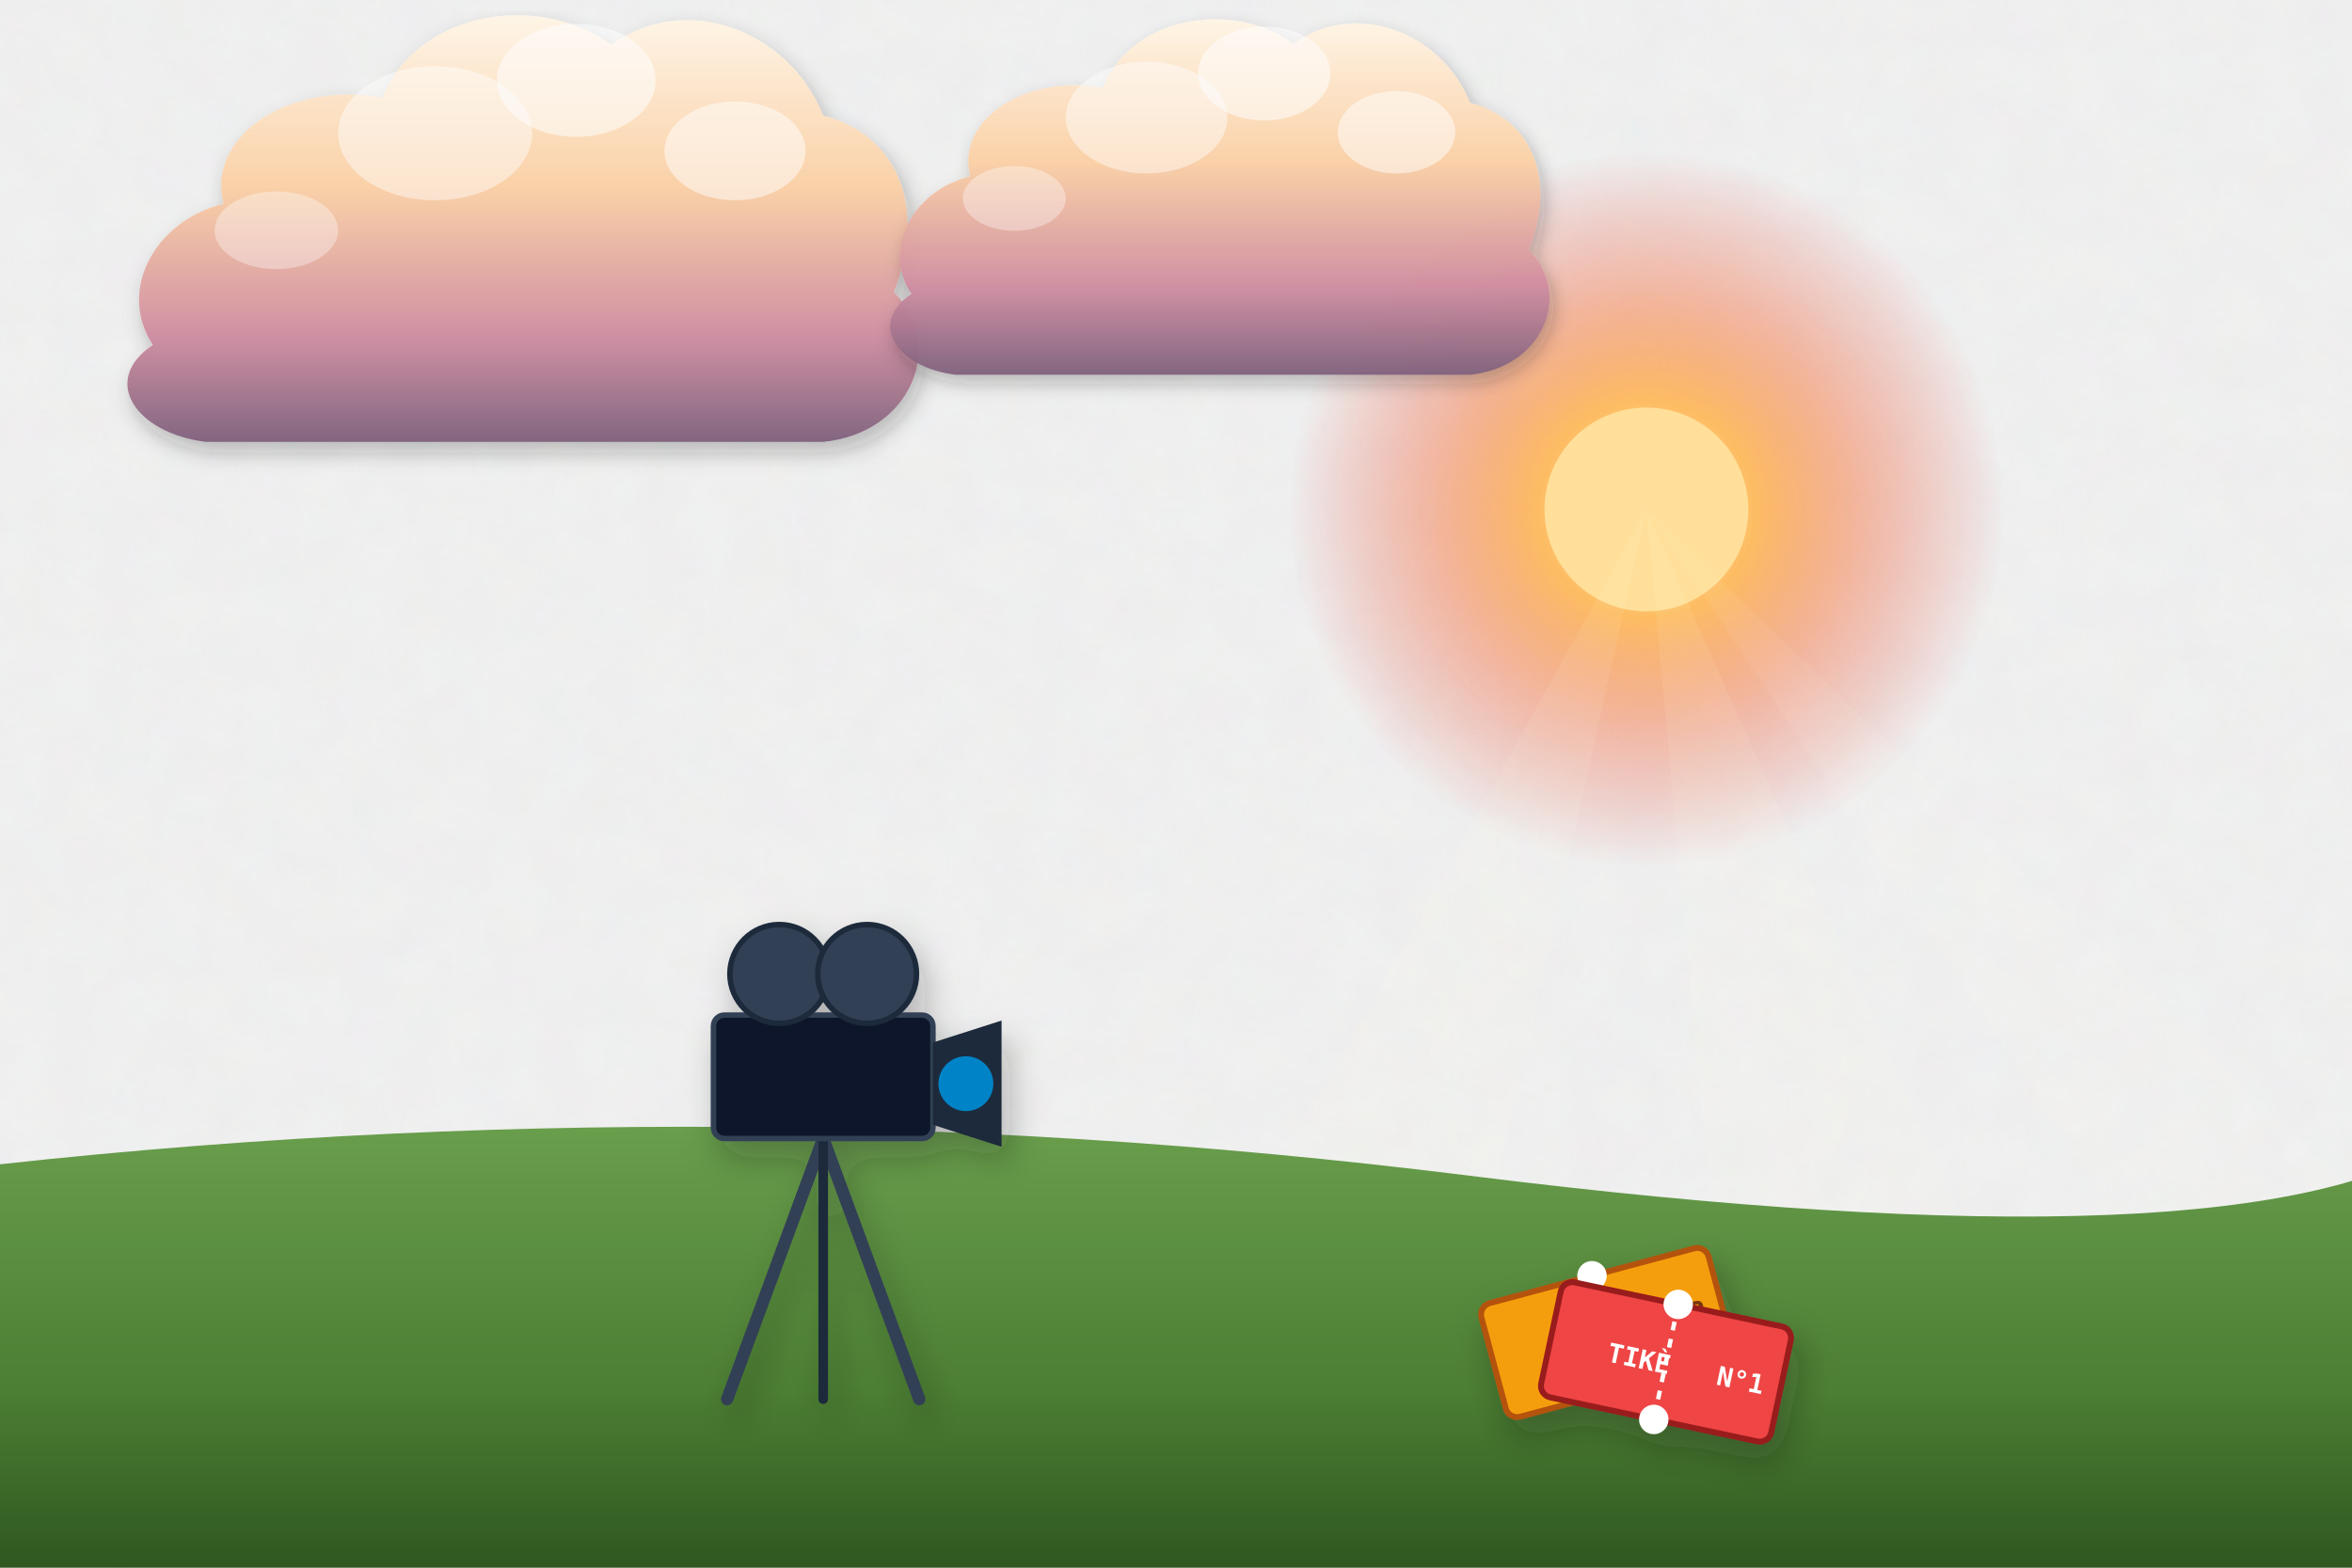
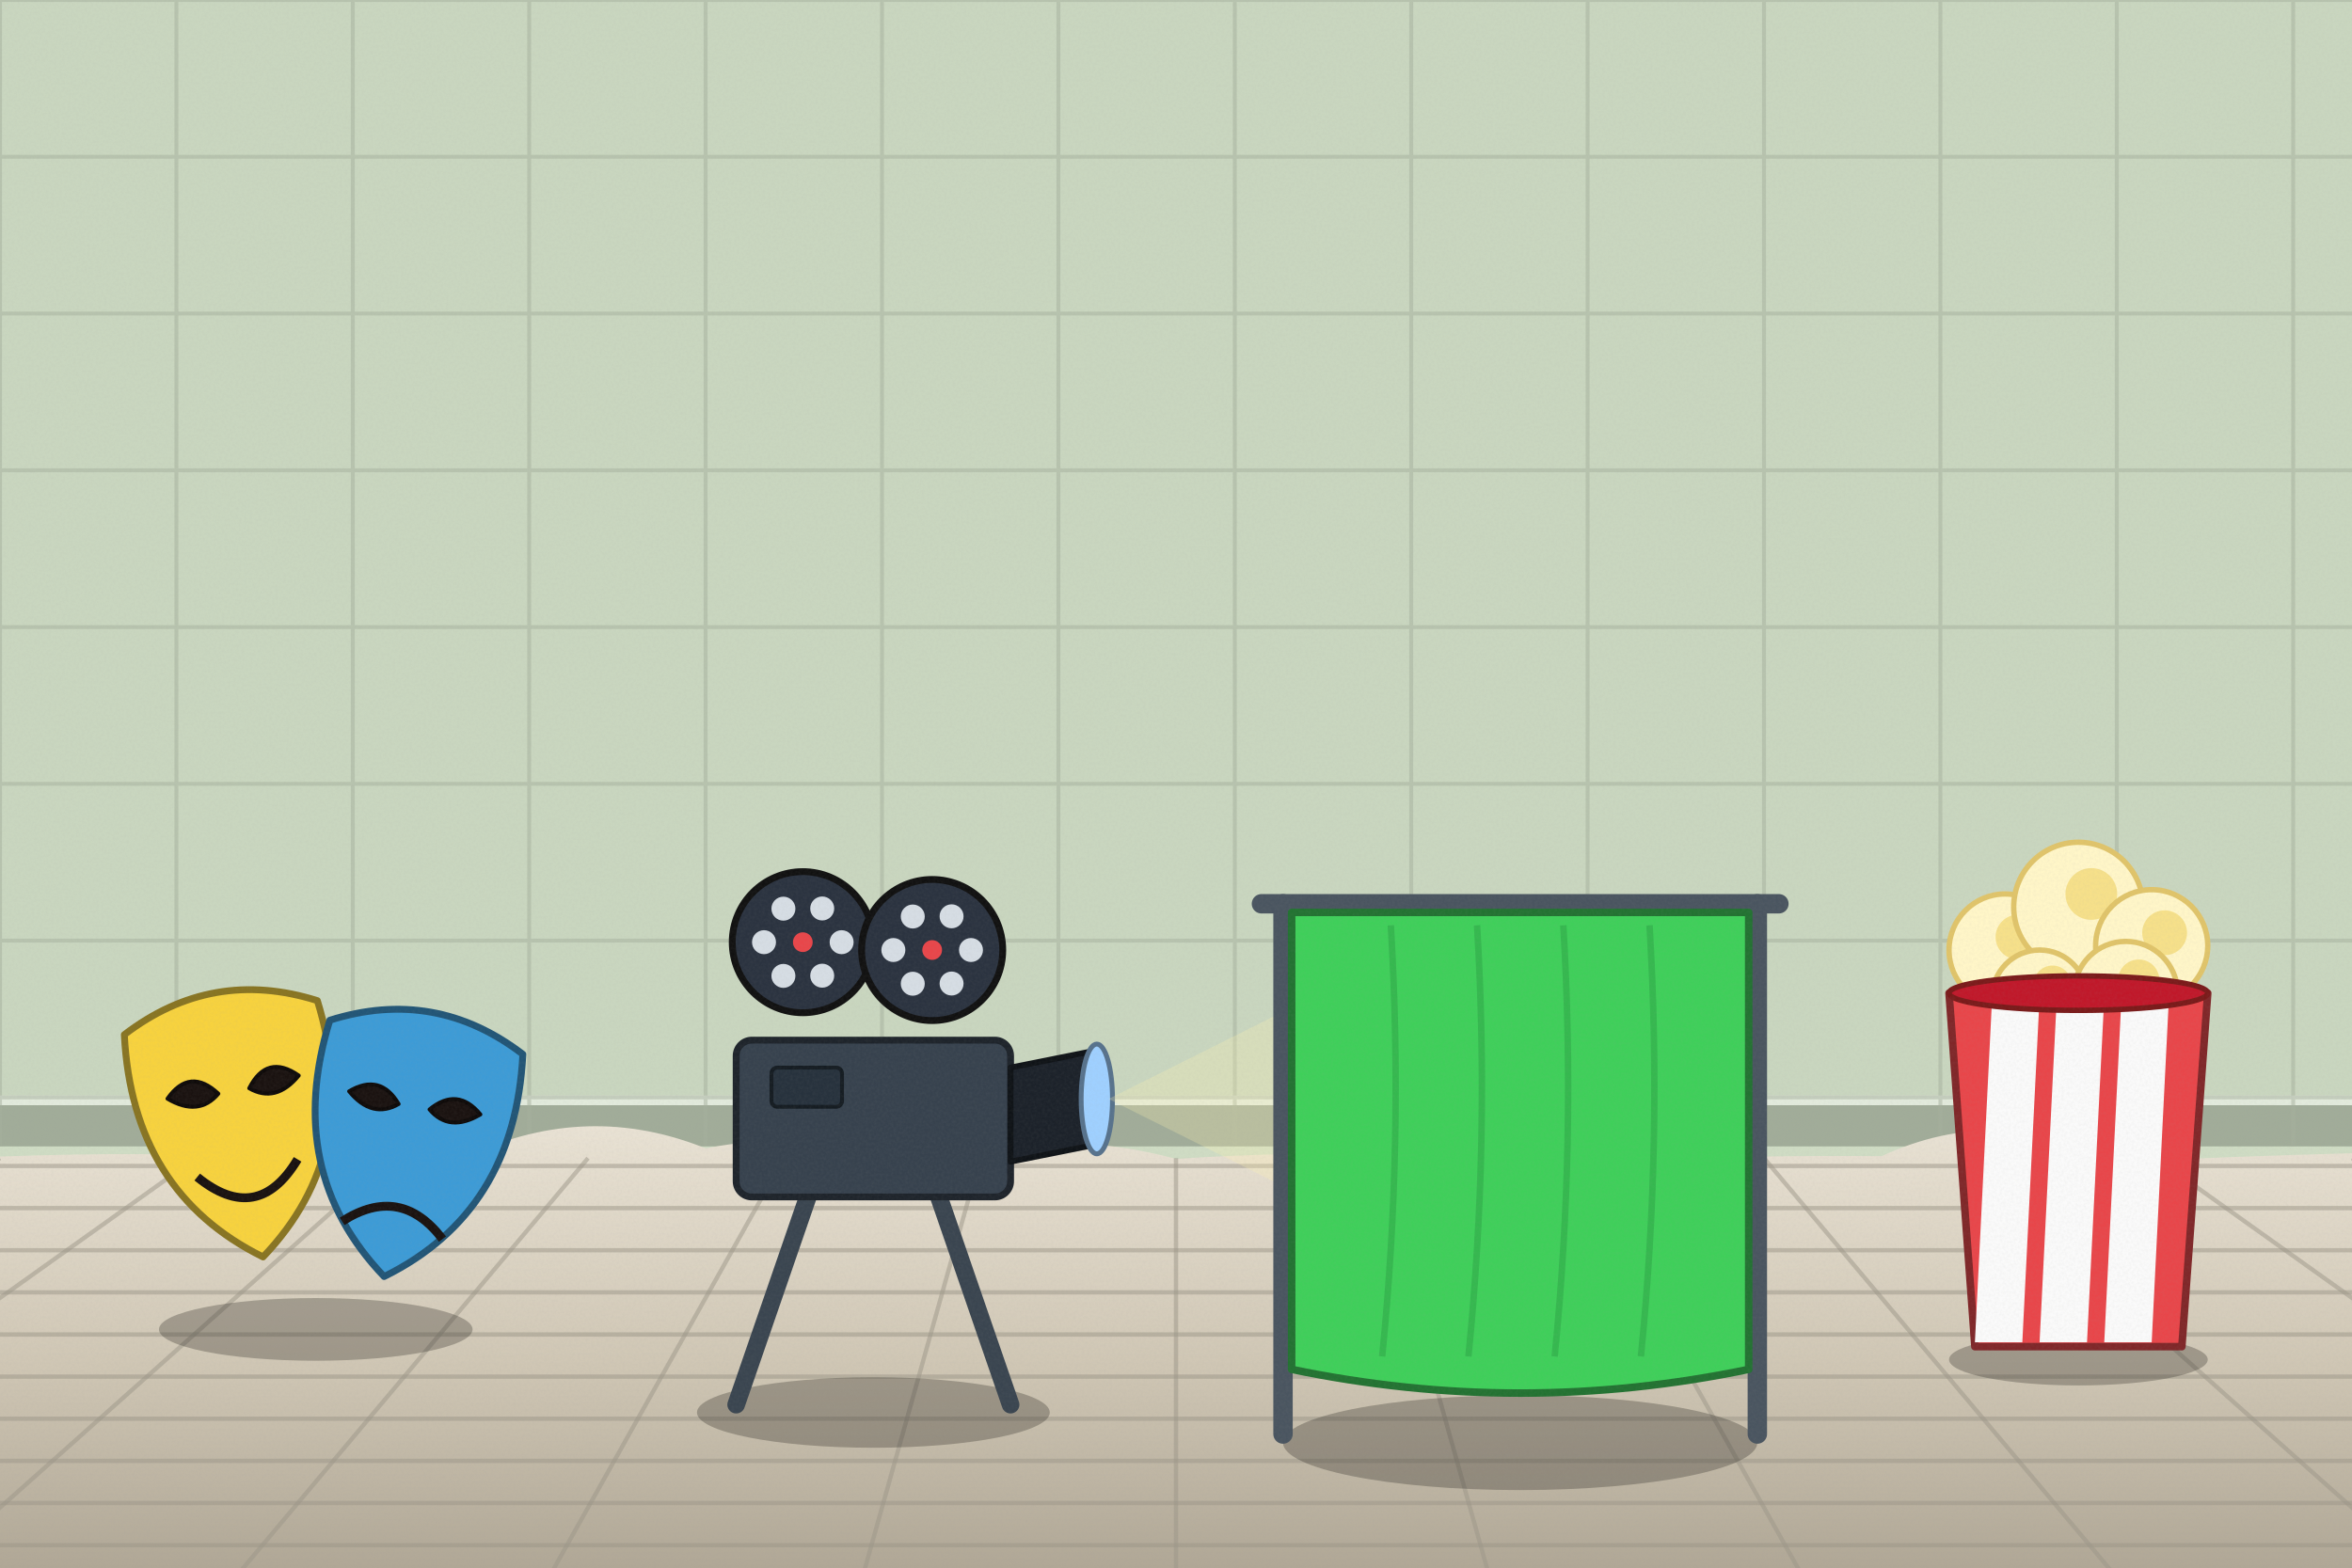
<svg xmlns="http://www.w3.org/2000/svg" viewBox="0 0 1200 800" width="1200" height="800">
  <defs>
-     <filter id="ghibliPaper" x="0%" y="0%" width="100%" height="100%">
-       <feTurbulence type="fractalNoise" baseFrequency="0.04" numOctaves="3" result="noise" seed="42" />
-       <feColorMatrix type="matrix" values="1 0 0 0 0  0 1 0 0 0  0 0 1 0 0  0 0 0 0.035 0" in="noise" result="coloredNoise" />
-       <feComposite operator="in" in2="SourceGraphic" />
-     </filter>
-     <filter id="softGlow" x="-20%" y="-20%" width="140%" height="140%">
-       <feGaussianBlur stdDeviation="8" result="blur" />
-       <feComposite in="SourceGraphic" in2="blur" operator="over" />
-     </filter>
-     <filter id="dropShadow" x="-20%" y="-20%" width="140%" height="140%">
-       <feDropShadow dx="3" dy="6" stdDeviation="6" flood-color="#141e28" flood-opacity="0.28" />
-     </filter>
-     <linearGradient id="skyDay" x1="0" y1="0" x2="0" y2="1">
-       <stop offset="0%" stop-color="#236ca7" />
-       <stop offset="35%" stop-color="#5fa3d6" />
-       <stop offset="70%" stop-color="#b8e1f2" />
-       <stop offset="100%" stop-color="#fdf3dc" />
-     </linearGradient>
-     <linearGradient id="skySunset" x1="0" y1="0" x2="0" y2="1">
-       <stop offset="0%" stop-color="#31396b" />
-       <stop offset="35%" stop-color="#73507b" />
-       <stop offset="65%" stop-color="#cb6b5c" />
-       <stop offset="85%" stop-color="#f29e5a" />
-       <stop offset="100%" stop-color="#fedaa2" />
-     </linearGradient>
-     <linearGradient id="skyDusk" x1="0" y1="0" x2="0" y2="1">
-       <stop offset="0%" stop-color="#121832" />
-       <stop offset="40%" stop-color="#262f56" />
-       <stop offset="70%" stop-color="#4e3d64" />
-       <stop offset="90%" stop-color="#915264" />
-       <stop offset="100%" stop-color="#d6846c" />
-     </linearGradient>
-     <linearGradient id="cloudBodyDay" x1="0" y1="0" x2="0" y2="1">
-       <stop offset="0%" stop-color="#ffffff" />
-       <stop offset="45%" stop-color="#fcf8f0" />
-       <stop offset="80%" stop-color="#d9e4ec" />
-       <stop offset="100%" stop-color="#b6c8d7" />
-     </linearGradient>
-     <linearGradient id="cloudBodySunset" x1="0" y1="0" x2="0" y2="1">
-       <stop offset="0%" stop-color="#fff5e6" />
-       <stop offset="40%" stop-color="#fbd0a5" />
-       <stop offset="75%" stop-color="#cf8ca0" />
-       <stop offset="100%" stop-color="#7e607c" />
-     </linearGradient>
-     <radialGradient id="sunGlowDay" cx="50%" cy="50%" r="50%">
-       <stop offset="0%" stop-color="#fffced" stop-opacity="1" />
-       <stop offset="35%" stop-color="#ffebaa" stop-opacity="0.85" />
-       <stop offset="70%" stop-color="#ffd573" stop-opacity="0.35" />
-       <stop offset="100%" stop-color="#ffd573" stop-opacity="0" />
-     </radialGradient>
-     <radialGradient id="sunGlowSunset" cx="50%" cy="50%" r="50%">
-       <stop offset="0%" stop-color="#fff8db" stop-opacity="1" />
-       <stop offset="30%" stop-color="#ffb753" stop-opacity="0.9" />
-       <stop offset="65%" stop-color="#f46e45" stop-opacity="0.4" />
-       <stop offset="100%" stop-color="#e04a43" stop-opacity="0" />
-     </radialGradient>
-     <linearGradient id="hillDistant" x1="0" y1="0" x2="0" y2="1">
-       <stop offset="0%" stop-color="#6e94a8" />
-       <stop offset="100%" stop-color="#93b9c7" />
-     </linearGradient>
-     <linearGradient id="hillMid" x1="0" y1="0" x2="0" y2="1">
-       <stop offset="0%" stop-color="#4a7c4f" />
-       <stop offset="50%" stop-color="#3c6a40" />
-       <stop offset="100%" stop-color="#2d5231" />
-     </linearGradient>
-     <linearGradient id="hillNear" x1="0" y1="0" x2="0" y2="1">
-       <stop offset="0%" stop-color="#699e4c" />
-       <stop offset="60%" stop-color="#4c7e33" />
-       <stop offset="100%" stop-color="#2f5720" />
-     </linearGradient>
-     <linearGradient id="woodTone" x1="0" y1="0" x2="0" y2="1">
-       <stop offset="0%" stop-color="#9c6d48" />
-       <stop offset="50%" stop-color="#784f30" />
-       <stop offset="100%" stop-color="#55341c" />
-     </linearGradient>
-     <linearGradient id="brassTone" x1="0" y1="0" x2="1" y2="1">
-       <stop offset="0%" stop-color="#ffe699" />
-       <stop offset="35%" stop-color="#d9a536" />
-       <stop offset="70%" stop-color="#996c14" />
-       <stop offset="100%" stop-color="#5e4007" />
+     <linearGradient id="woodTone" x1="0" y1="0" x2="1" y2="0">
+       <stop offset="0" stop-color="#a77649" />
+       <stop offset=".5" stop-color="#7d5231" />
+       <stop offset="1" stop-color="#5a381e" />
    </linearGradient>
    <linearGradient id="stoneTone" x1="0" y1="0" x2="0" y2="1">
-       <stop offset="0%" stop-color="#c5beb3" />
-       <stop offset="60%" stop-color="#999184" />
-       <stop offset="100%" stop-color="#6c6458" />
+       <stop offset="0" stop-color="#c5beb3" />
+       <stop offset="1" stop-color="#7c7468" />
    </linearGradient>
-     <linearGradient id="waterTone" x1="0" y1="0" x2="0" y2="1">
-       <stop offset="0%" stop-color="#47a5be" />
-       <stop offset="50%" stop-color="#2a7796" />
-       <stop offset="100%" stop-color="#144d6a" />
+     <filter id="softShadow" x="-20%" y="-20%" width="140%" height="140%">
+       <feDropShadow dx="2" dy="5" stdDeviation="4" flood-color="#1b1a14" flood-opacity=".25" />
+     </filter>
+     <filter id="grain" x="0" y="0" width="100%" height="100%">
+       <feTurbulence type="fractalNoise" baseFrequency=".7" numOctaves="2" seed="11" />
+       <feColorMatrix type="matrix" values="0 0 0 0 .34  0 0 0 0 .34  0 0 0 0 .32  0 0 0 .22 -.07" />
+     </filter>
+     <linearGradient id="gndG" x1="0" y1="0" x2="0" y2="1">
+       <stop offset="0" stop-color="#e9e2d4" />
+       <stop offset=".5" stop-color="#cfc6b4" />
+       <stop offset="1" stop-color="#aaa190" />
    </linearGradient>
  </defs>
-   <rect width="1200" height="800" fill="url(#skySunset)" filter="url(#ghibliPaper)" />
+   <rect width="1200" height="800" fill="#cfdcc4" />
+   <rect x="0" y="0" width="1200" height="585" fill="#becab4" opacity=".35" />
+   <rect x="0" y="563" width="1200" height="22" fill="#a1ac99" />
+   <rect x="0" y="559" width="1200" height="5" fill="#e2eadc" />
+   <g stroke="#a6b09d" stroke-width="2" opacity=".5">
+     <line x1="0" y1="0" x2="0" y2="585" />
+     <line x1="90" y1="0" x2="90" y2="585" />
+     <line x1="180" y1="0" x2="180" y2="585" />
+     <line x1="270" y1="0" x2="270" y2="585" />
+     <line x1="360" y1="0" x2="360" y2="585" />
+     <line x1="450" y1="0" x2="450" y2="585" />
+     <line x1="540" y1="0" x2="540" y2="585" />
+     <line x1="630" y1="0" x2="630" y2="585" />
+     <line x1="720" y1="0" x2="720" y2="585" />
+     <line x1="810" y1="0" x2="810" y2="585" />
+     <line x1="900" y1="0" x2="900" y2="585" />
+     <line x1="990" y1="0" x2="990" y2="585" />
+     <line x1="1080" y1="0" x2="1080" y2="585" />
+     <line x1="1170" y1="0" x2="1170" y2="585" />
+     <line x1="0" y1="0" x2="1200" y2="0" />
+     <line x1="0" y1="80" x2="1200" y2="80" />
+     <line x1="0" y1="160" x2="1200" y2="160" />
+     <line x1="0" y1="240" x2="1200" y2="240" />
+     <line x1="0" y1="320" x2="1200" y2="320" />
+     <line x1="0" y1="400" x2="1200" y2="400" />
+     <line x1="0" y1="480" x2="1200" y2="480" />
+     <line x1="0" y1="560" x2="1200" y2="560" />
+   </g>
  <g>
-     <circle cx="840" cy="260" r="182" fill="url(#sunGlowSunset)" />
-     <circle cx="840" cy="260" r="52" fill="#ffdf99" />
-     <polygon points="840,260 540,800 720,800" fill="#fffbe6" opacity="0.08" />
-     <polygon points="840,260 890,800 1080,800" fill="#fffbe6" opacity="0.08" />
-     <polygon points="840,260 1200,800 1400,800" fill="#fffbe6" opacity="0.06" />
+     <path d="M-20,591 Q60,587.4 120,590.1 Q180,567.1 240,589.3 Q300,561.9 360,586 Q420,574.5 480,591.7 Q540,575.1 600,591.4 Q660,587.4 720,589.3 Q780,580.4 840,591.7 Q900,589.5 960,590 Q1020,562.2 1080,593 Q1140,590.1 1200,588.5 Q1260,580.8 1320,587.7 L1240,820 L-20,820 Z" fill="url(#gndG)" />
+     <line x1="-10" y1="595" x2="1210" y2="595" stroke="#9b9587" stroke-width="2.2" opacity=".5" />
+     <line x1="-10" y1="616.5" x2="1210" y2="616.5" stroke="#9b9587" stroke-width="2.2" opacity=".5" />
+     <line x1="-10" y1="638" x2="1210" y2="638" stroke="#9b9587" stroke-width="2.2" opacity=".5" />
+     <line x1="-10" y1="659.5" x2="1210" y2="659.5" stroke="#9b9587" stroke-width="2.2" opacity=".5" />
+     <line x1="-10" y1="681" x2="1210" y2="681" stroke="#9b9587" stroke-width="2.2" opacity=".5" />
+     <line x1="-10" y1="702.5" x2="1210" y2="702.5" stroke="#9b9587" stroke-width="2.2" opacity=".5" />
+     <line x1="-10" y1="724" x2="1210" y2="724" stroke="#9b9587" stroke-width="2.2" opacity=".5" />
+     <line x1="-10" y1="745.5" x2="1210" y2="745.5" stroke="#9b9587" stroke-width="2.2" opacity=".5" />
+     <line x1="-10" y1="767" x2="1210" y2="767" stroke="#9b9587" stroke-width="2.2" opacity=".5" />
+     <line x1="-10" y1="788.5" x2="1210" y2="788.5" stroke="#9b9587" stroke-width="2.2" opacity=".5" />
+     <line x1="0" y1="591" x2="-360" y2="805" stroke="#9b9587" stroke-width="2.2" opacity=".5" />
+     <line x1="100" y1="591" x2="-200" y2="805" stroke="#9b9587" stroke-width="2.2" opacity=".5" />
+     <line x1="200" y1="591" x2="-40" y2="805" stroke="#9b9587" stroke-width="2.2" opacity=".5" />
+     <line x1="300" y1="591" x2="120" y2="805" stroke="#9b9587" stroke-width="2.2" opacity=".5" />
+     <line x1="400" y1="591" x2="280" y2="805" stroke="#9b9587" stroke-width="2.2" opacity=".5" />
+     <line x1="500" y1="591" x2="440" y2="805" stroke="#9b9587" stroke-width="2.2" opacity=".5" />
+     <line x1="600" y1="591" x2="600" y2="805" stroke="#9b9587" stroke-width="2.2" opacity=".5" />
+     <line x1="700" y1="591" x2="760" y2="805" stroke="#9b9587" stroke-width="2.2" opacity=".5" />
+     <line x1="800" y1="591" x2="920" y2="805" stroke="#9b9587" stroke-width="2.2" opacity=".5" />
+     <line x1="900" y1="591" x2="1080" y2="805" stroke="#9b9587" stroke-width="2.2" opacity=".5" />
+     <line x1="1000" y1="591" x2="1240" y2="805" stroke="#9b9587" stroke-width="2.2" opacity=".5" />
+     <line x1="1100" y1="591" x2="1400" y2="805" stroke="#9b9587" stroke-width="2.2" opacity=".5" />
+     <line x1="1200" y1="591" x2="1560" y2="805" stroke="#9b9587" stroke-width="2.2" opacity=".5" />
  </g>
-   <g transform="translate(240, 140) scale(0.9)" opacity="0.95">
-     <path d="M-180,40        C-200,10 -180,-30 -140,-40        C-150,-80 -100,-110 -50,-100        C-30,-150 40,-160 80,-130        C120,-160 180,-140 200,-90        C240,-80 260,-40 240,10        C270,40 250,90 200,95        L-150,95        C-190,90 -210,60 -180,40 Z" fill="url(#cloudBodySunset)" filter="url(#dropShadow)" />
-     <ellipse cx="60" cy="-110" rx="45" ry="32" fill="#ffffff" opacity="0.55" />
-     <ellipse cx="-20" cy="-80" rx="55" ry="38" fill="#ffffff" opacity="0.45" />
-     <ellipse cx="150" cy="-70" rx="40" ry="28" fill="#ffffff" opacity="0.5" />
-     <ellipse cx="-110" cy="-25" rx="35" ry="22" fill="#ffffff" opacity="0.35" />
-   </g>
-   <g transform="translate(600, 120) scale(0.75)" opacity="0.95">
-     <path d="M-180,40        C-200,10 -180,-30 -140,-40        C-150,-80 -100,-110 -50,-100        C-30,-150 40,-160 80,-130        C120,-160 180,-140 200,-90        C240,-80 260,-40 240,10        C270,40 250,90 200,95        L-150,95        C-190,90 -210,60 -180,40 Z" fill="url(#cloudBodySunset)" filter="url(#dropShadow)" />
-     <ellipse cx="60" cy="-110" rx="45" ry="32" fill="#ffffff" opacity="0.55" />
-     <ellipse cx="-20" cy="-80" rx="55" ry="38" fill="#ffffff" opacity="0.45" />
-     <ellipse cx="150" cy="-70" rx="40" ry="28" fill="#ffffff" opacity="0.5" />
-     <ellipse cx="-110" cy="-25" rx="35" ry="22" fill="#ffffff" opacity="0.35" />
-   </g>
-   <path d="M-50,600 Q350,550 750,600 T1250,580 L1250,800 L-50,800 Z" fill="url(#hillNear)" />
-   <g transform="translate(420, 560) scale(1.4)" filter="url(#dropShadow)">
-     <line x1="0" y1="15" x2="-35" y2="110" stroke="#334155" stroke-width="4.5" stroke-linecap="round" />
-     <line x1="0" y1="15" x2="35" y2="110" stroke="#334155" stroke-width="4.5" stroke-linecap="round" />
-     <line x1="0" y1="15" x2="0" y2="110" stroke="#1e293b" stroke-width="3.5" stroke-linecap="round" />
-     <rect x="-40" y="-30" width="80" height="45" rx="4" fill="#0f172a" stroke="#334155" stroke-width="2" />
-     <circle cx="-16" cy="-45" r="18" fill="#334155" stroke="#1e293b" stroke-width="2" />
-     <circle cx="16" cy="-45" r="18" fill="#334155" stroke="#1e293b" stroke-width="2" />
-     <polygon points="40,-20 65,-28 65,18 40,10" fill="#1e293b" />
-     <circle cx="52" cy="-5" r="10" fill="#0284c7" />
-   </g>
-   <g transform="translate(820, 680) scale(1.5)" filter="url(#dropShadow)">
-     <g transform="rotate(-15)">
-       <rect x="-40" y="-20" width="80" height="40" rx="4" fill="#f59e0b" stroke="#b45309" stroke-width="2" />
-       <line x1="0" y1="-20" x2="0" y2="20" stroke="#78350f" stroke-width="1.5" stroke-dasharray="3 3" />
-       <circle cx="0" cy="-20" r="5" fill="#ffffff" />
-       <circle cx="0" cy="20" r="5" fill="#ffffff" />
-       <text x="-20" y="4" font-family="monospace" font-size="9" font-weight="bold" fill="#78350f">TIKÈ</text>
-       <text x="18" y="4" font-family="monospace" font-size="9" font-weight="bold" fill="#78350f">VIP</text>
+   <g transform="translate(161.1,678.4) scale(1)">
+     <ellipse cx="0" cy="0" rx="80" ry="16" fill="#1b1a14" opacity="0.28" />
+     <g transform="translate(-38,-100) rotate(-10)">
+       <path d="M-50,-60 Q-60,20 0,64 Q60,20 50,-60 Q0,-86 -50,-60 Z" fill="#f7d23e" stroke="#887422" stroke-width="3.5" stroke-linejoin="round" stroke-linecap="round" />
+       <path d="M-34,-24 Q-20,-38 -8,-22 Q-20,-12 -34,-24 Z" fill="#1a1210" stroke="#0e0a09" stroke-width="2" stroke-linejoin="round" stroke-linecap="round" />
+       <path d="M8,-22 Q20,-38 34,-24 Q20,-12 8,-22 Z" fill="#1a1210" stroke="#0e0a09" stroke-width="2" stroke-linejoin="round" stroke-linecap="round" />
+       <path d="M-26,18 Q0,48 26,18" stroke="#1a1210" stroke-width="4.5" fill="none" />
    </g>
-     <g transform="translate(20, 10) rotate(12)">
-       <rect x="-40" y="-20" width="80" height="40" rx="4" fill="#ef4444" stroke="#991b1b" stroke-width="2" />
-       <line x1="0" y1="-20" x2="0" y2="20" stroke="#ffffff" stroke-width="1.5" stroke-dasharray="3 3" />
-       <circle cx="0" cy="-20" r="5" fill="#ffffff" />
-       <circle cx="0" cy="20" r="5" fill="#ffffff" />
-       <text x="-20" y="4" font-family="monospace" font-size="9" font-weight="bold" fill="#ffffff">TIKÈ</text>
-       <text x="18" y="4" font-family="monospace" font-size="9" font-weight="bold" fill="#ffffff">N°1</text>
+     <g transform="translate(46,-90) rotate(10)">
+       <path d="M-50,-60 Q-60,20 0,64 Q60,20 50,-60 Q0,-86 -50,-60 Z" fill="#3d9bd6" stroke="#225576" stroke-width="3.5" stroke-linejoin="round" stroke-linecap="round" />
+       <path d="M-34,-26 Q-20,-14 -8,-24 Q-20,-38 -34,-26 Z" fill="#1a1210" stroke="#0e0a09" stroke-width="2" stroke-linejoin="round" stroke-linecap="round" />
+       <path d="M8,-24 Q20,-14 34,-26 Q20,-38 8,-24 Z" fill="#1a1210" stroke="#0e0a09" stroke-width="2" stroke-linejoin="round" stroke-linecap="round" />
+       <path d="M-26,40 Q0,16 26,40" stroke="#1a1210" stroke-width="4.5" fill="none" />
    </g>
  </g>
+   <g transform="translate(1060.4,693.8) scale(1.1)">
+     <ellipse cx="0" cy="0" rx="60" ry="12" fill="#1b1a14" opacity="0.28" />
+     <circle cx="-34" cy="-190" r="26" fill="#fff6c8" stroke="#e0c46a" stroke-width="2.5" />
+     <circle cx="-28" cy="-196" r="10.4" fill="#f6e08a" />
+     <circle cx="0" cy="-210" r="30" fill="#fff6c8" stroke="#e0c46a" stroke-width="2.5" />
+     <circle cx="6" cy="-216" r="12" fill="#f6e08a" />
+     <circle cx="34" cy="-192" r="26" fill="#fff6c8" stroke="#e0c46a" stroke-width="2.5" />
+     <circle cx="40" cy="-198" r="10.4" fill="#f6e08a" />
+     <circle cx="-18" cy="-168" r="22" fill="#fff6c8" stroke="#e0c46a" stroke-width="2.5" />
+     <circle cx="-12" cy="-174" r="8.8" fill="#f6e08a" />
+     <circle cx="22" cy="-170" r="24" fill="#fff6c8" stroke="#e0c46a" stroke-width="2.5" />
+     <circle cx="28" cy="-176" r="9.6" fill="#f6e08a" />
+     <path d="M-60,-170 L60,-170 L48,-6 L-48,-6 Z" fill="#e8464a" stroke="#802729" stroke-width="3.5" stroke-linejoin="round" stroke-linecap="round" />
+     <polygon points="-40,-168 -18,-168 -26,-8 -48,-8" fill="#fafafa" />
+     <polygon points="-10,-168 12,-168 4,-8 -18,-8" fill="#fafafa" />
+     <polygon points="20,-168 42,-168 34,-8 12,-8" fill="#fafafa" />
+     <ellipse cx="0" cy="-170" rx="60" ry="8" fill="#c0182a" stroke="#7a1a1a" stroke-width="2.5" />
+   </g>
+   <g transform="translate(445.6,720.8) scale(1)">
+     <ellipse cx="0" cy="0" rx="90" ry="18" fill="#1b1a14" opacity="0.28" />
+     <line x1="-30" y1="-120" x2="-70" y2="-4" stroke="#3a4550" stroke-width="9" stroke-linecap="round" />
+     <line x1="30" y1="-120" x2="70" y2="-4" stroke="#3a4550" stroke-width="9" stroke-linecap="round" />
+     <rect x="-70" y="-190" width="140" height="80" rx="8" fill="#37424e" stroke="#1e242b" stroke-width="3.5" />
+     <g transform="translate(-36,-240)">
+       <circle r="36" fill="#2b3340" stroke="#111" stroke-width="3.5" />
+       <circle cx="19.8" cy="0.0" r="6.12" fill="#d6dde4" />
+       <circle cx="9.9" cy="17.1" r="6.12" fill="#d6dde4" />
+       <circle cx="-9.9" cy="17.2" r="6.12" fill="#d6dde4" />
+       <circle cx="-19.8" cy="0.0" r="6.12" fill="#d6dde4" />
+       <circle cx="-9.9" cy="-17.1" r="6.12" fill="#d6dde4" />
+       <circle cx="9.9" cy="-17.2" r="6.12" fill="#d6dde4" />
+       <circle r="5.04" fill="#e8464a" />
+     </g>
+     <g transform="translate(30,-236)">
+       <circle r="36" fill="#2b3340" stroke="#111" stroke-width="3.5" />
+       <circle cx="19.8" cy="0.0" r="6.12" fill="#d6dde4" />
+       <circle cx="9.9" cy="17.1" r="6.12" fill="#d6dde4" />
+       <circle cx="-9.9" cy="17.2" r="6.12" fill="#d6dde4" />
+       <circle cx="-19.8" cy="0.0" r="6.12" fill="#d6dde4" />
+       <circle cx="-9.9" cy="-17.1" r="6.12" fill="#d6dde4" />
+       <circle cx="9.9" cy="-17.2" r="6.12" fill="#d6dde4" />
+       <circle r="5.04" fill="#e8464a" />
+     </g>
+     <path d="M70,-176 L110,-184 L110,-136 L70,-128 Z" fill="#1c222a" stroke="#0f1317" stroke-width="3" stroke-linejoin="round" stroke-linecap="round" />
+     <ellipse cx="114" cy="-160" rx="8" ry="28" fill="#9fd0ff" stroke="#57728c" stroke-width="2.5" />
+     <polygon points="120,-160 260,-230 260,-90" fill="#fff3b0" opacity=".25" />
+     <rect x="-52" y="-176" width="36" height="20" rx="3" fill="#27323d" stroke="#151c22" stroke-width="2" />
+   </g>
+   <g transform="translate(775.6,736.2) scale(1.1)">
+     <ellipse cx="0" cy="0" rx="110" ry="22" fill="#1b1a14" opacity="0.28" />
+     <line x1="-110" y1="-4" x2="-110" y2="-250" stroke="#4a5560" stroke-width="9" stroke-linecap="round" />
+     <line x1="110" y1="-4" x2="110" y2="-250" stroke="#4a5560" stroke-width="9" stroke-linecap="round" />
+     <line x1="-120" y1="-250" x2="120" y2="-250" stroke="#4a5560" stroke-width="9" stroke-linecap="round" />
+     <path d="M-106,-246 L106,-246 L106,-34 Q0,-12 -106,-34 Z" fill="#3fcf5a" stroke="#237232" stroke-width="3.5" stroke-linejoin="round" stroke-linecap="round" />
+     <path d="M-60,-240 Q-54,-140 -64,-40" stroke="#2ea848" stroke-width="3" fill="none" opacity=".6" />
+     <path d="M-20,-240 Q-14,-140 -24,-40" stroke="#2ea848" stroke-width="3" fill="none" opacity=".6" />
+     <path d="M20,-240 Q26,-140 16,-40" stroke="#2ea848" stroke-width="3" fill="none" opacity=".6" />
+     <path d="M60,-240 Q66,-140 56,-40" stroke="#2ea848" stroke-width="3" fill="none" opacity=".6" />
+   </g>
+   <rect x="-1" y="0" width="1202" height="800" filter="url(#grain)" opacity=".55" />
</svg>
